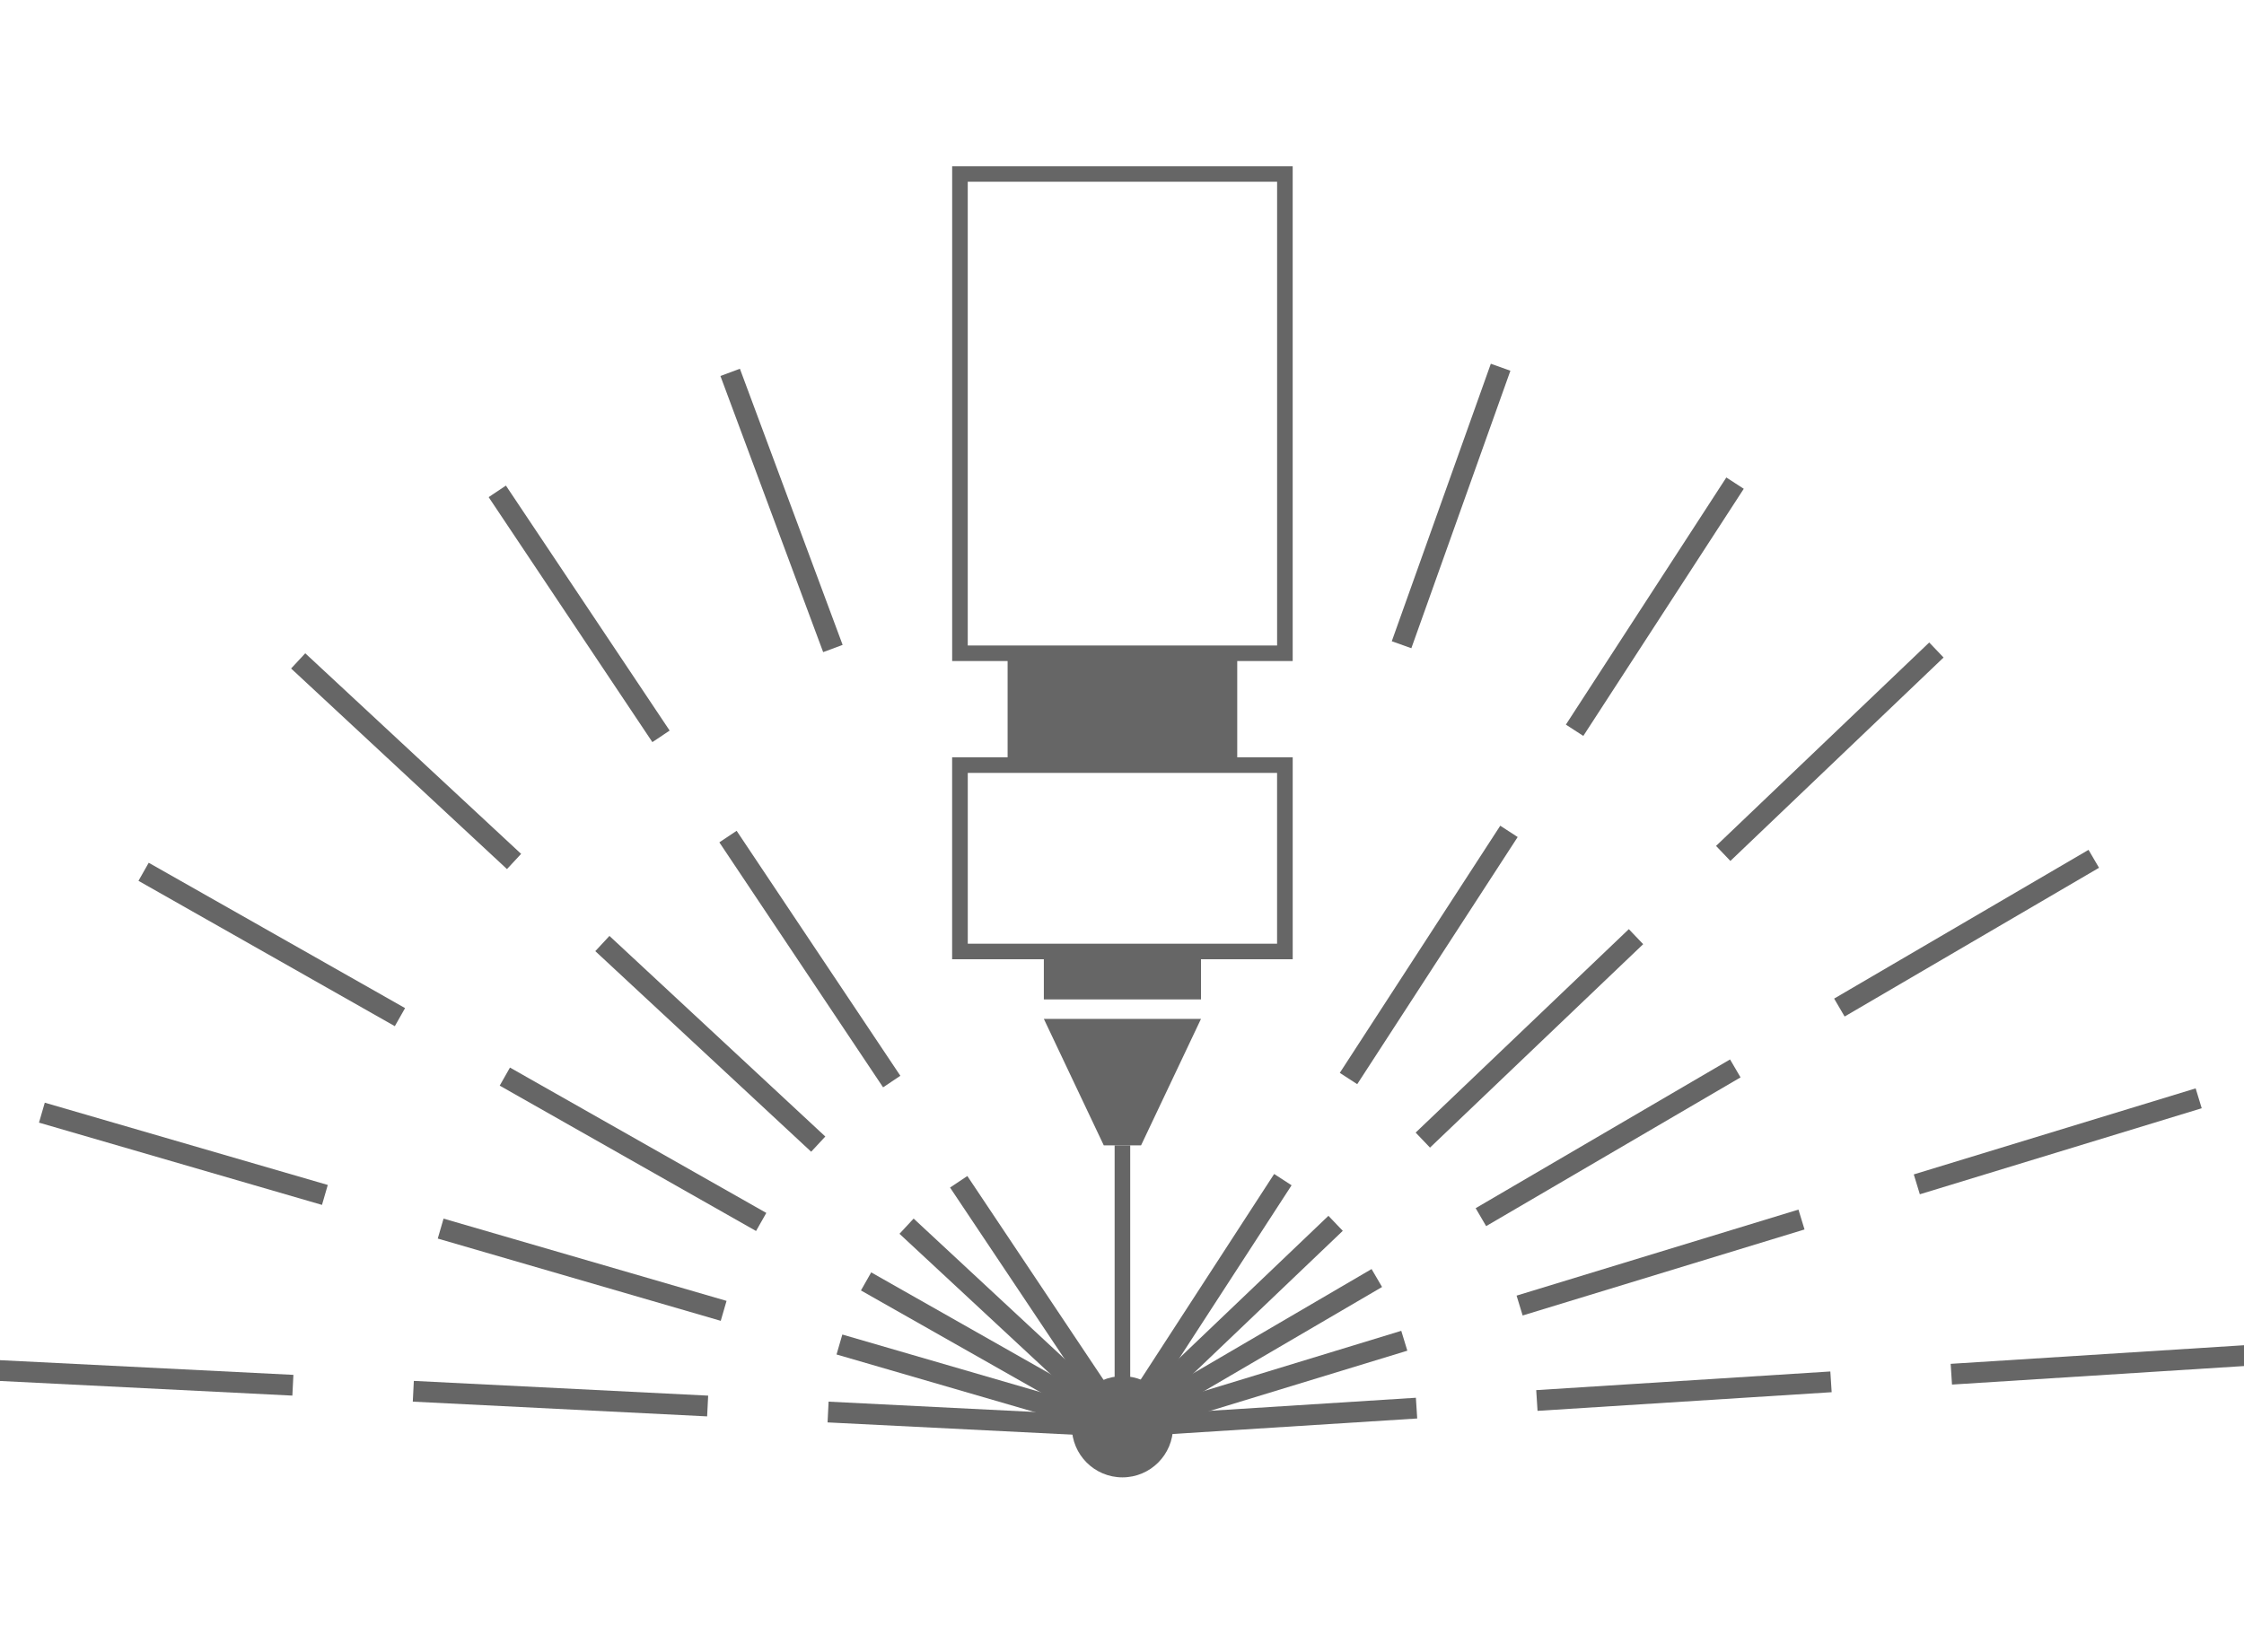
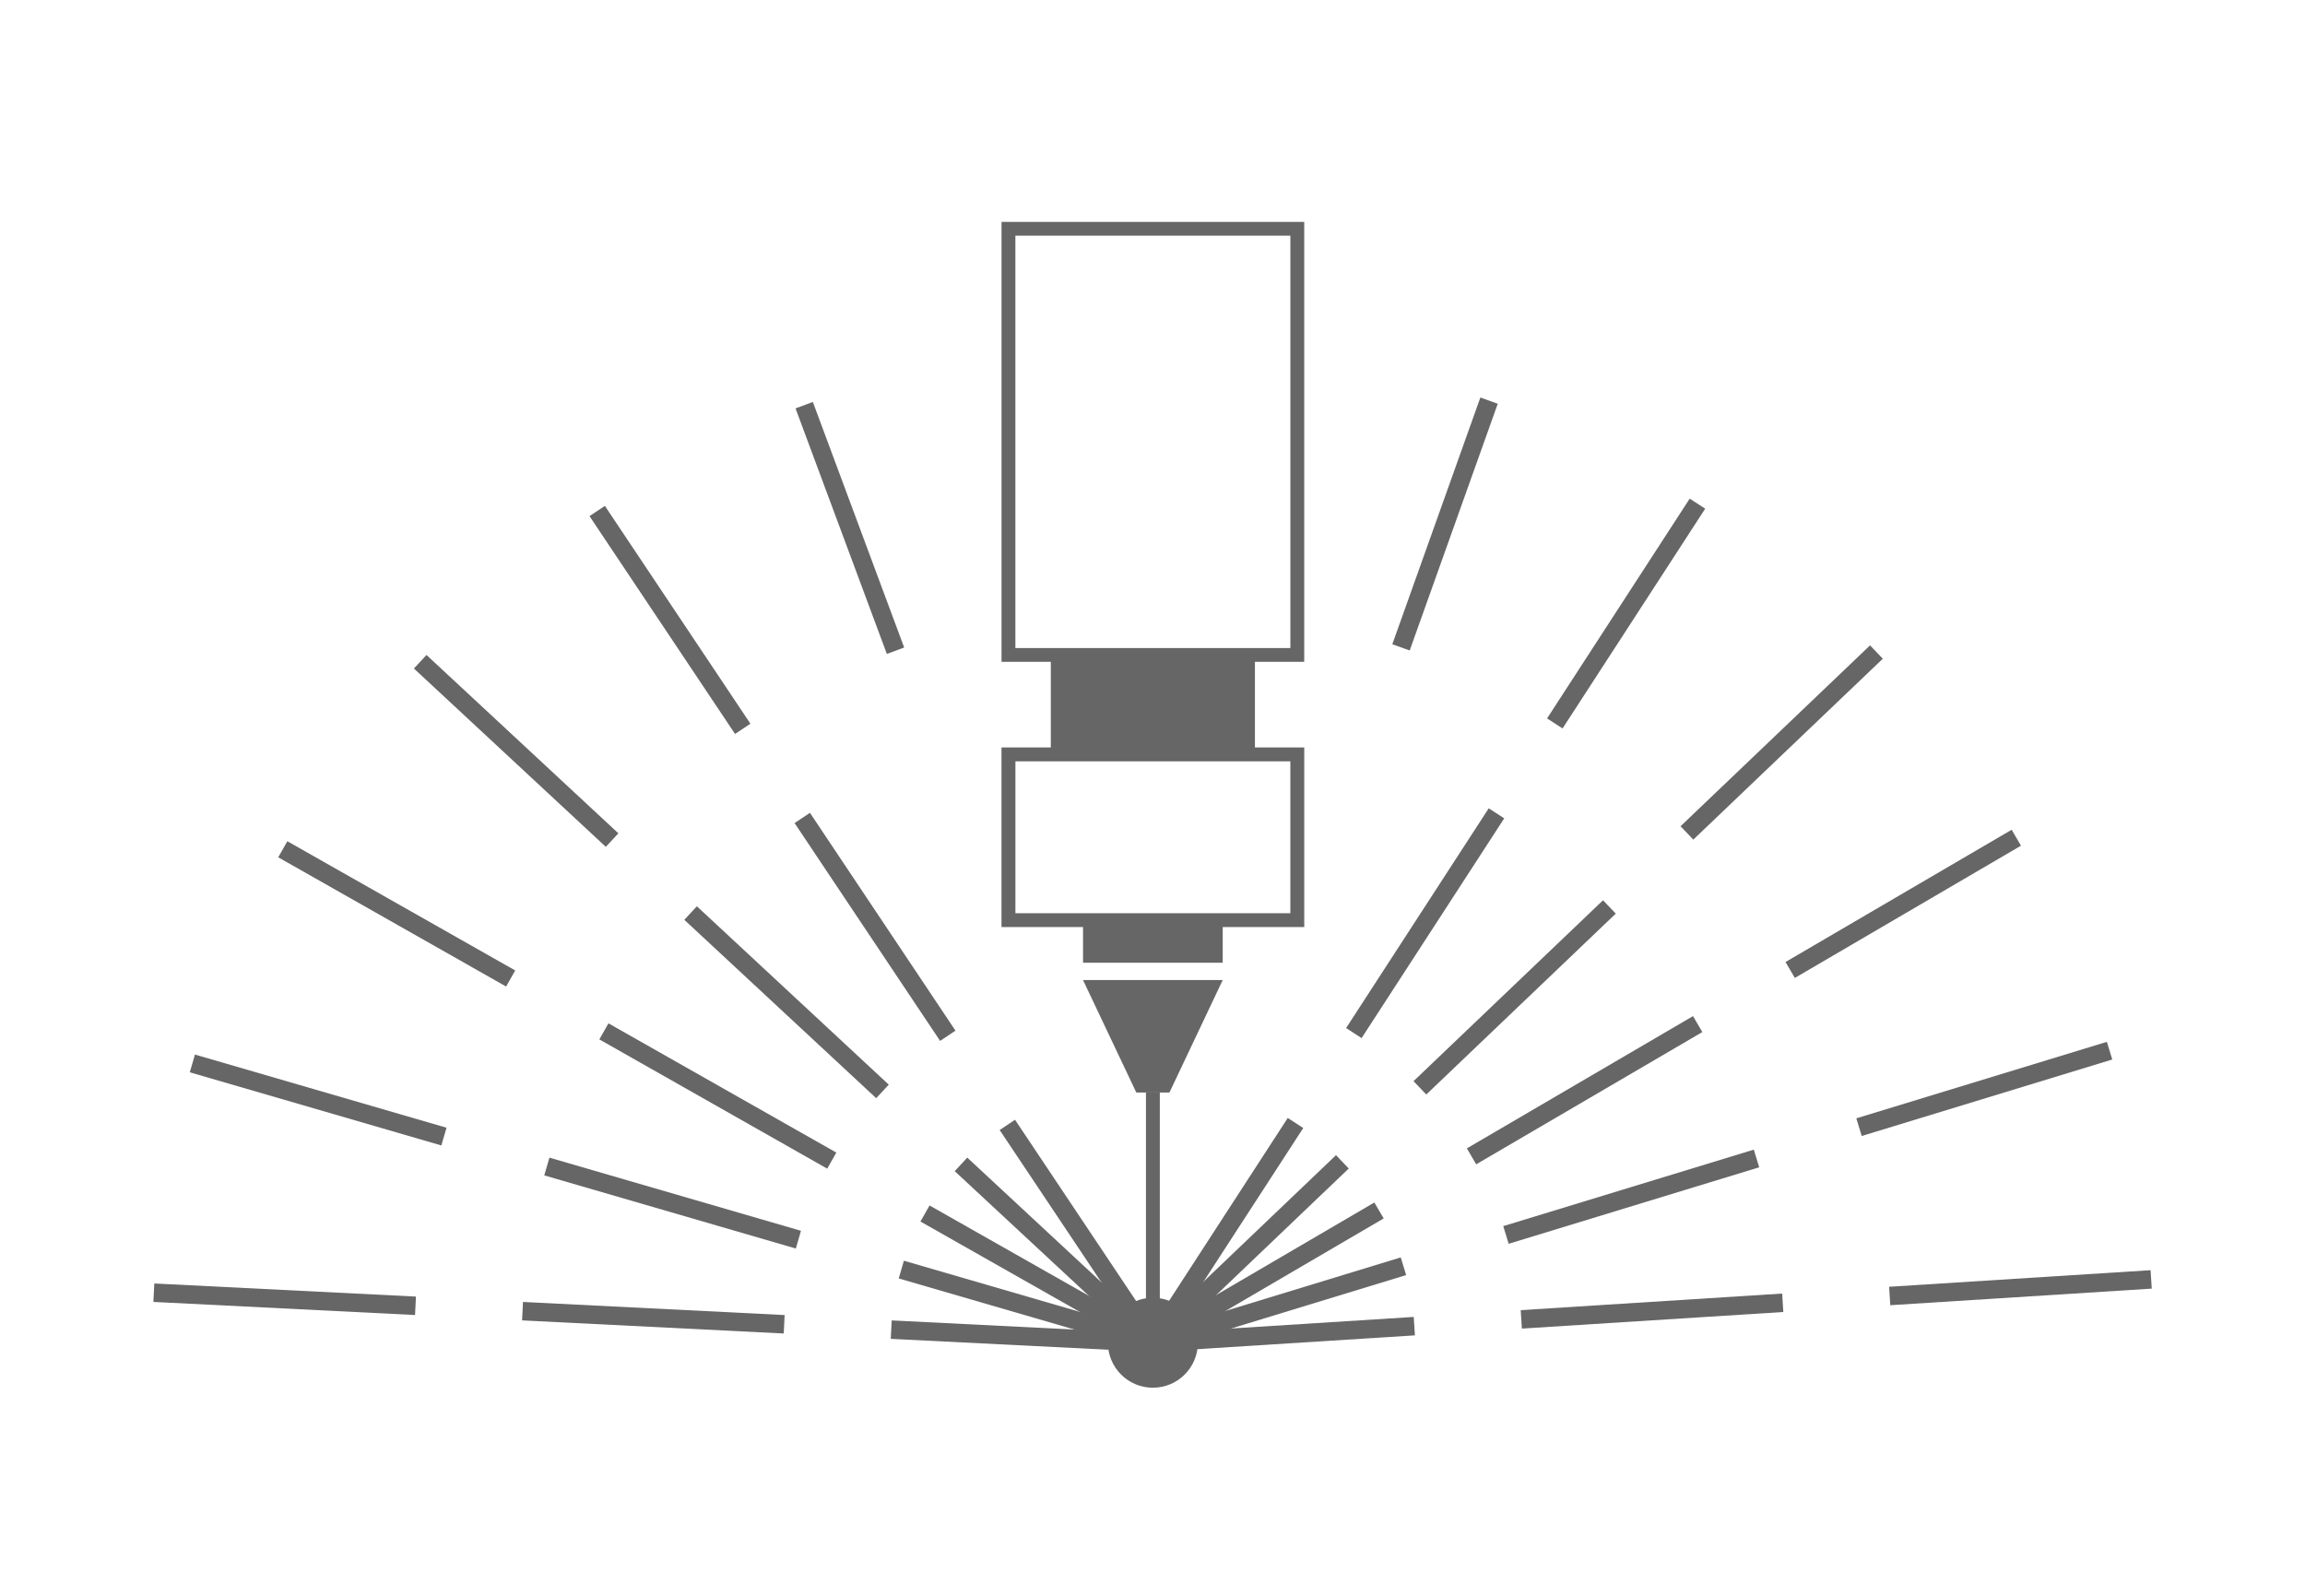
- <svg xmlns="http://www.w3.org/2000/svg" xml:space="preserve" width="216px" height="159px" version="1.1" style="shape-rendering:geometricPrecision; text-rendering:geometricPrecision; image-rendering:optimizeQuality; fill-rule:evenodd; clip-rule:evenodd" viewBox="0 0 21600 15900">
+ <svg xmlns="http://www.w3.org/2000/svg" xml:space="preserve" width="260px" height="180px" version="1.1" style="shape-rendering:geometricPrecision; text-rendering:geometricPrecision; image-rendering:optimizeQuality; fill-rule:evenodd; clip-rule:evenodd" viewBox="0 0 26000 18000">
  <defs>
    <style type="text/css">
   
-     .str1 {stroke:#666666;stroke-width:200;stroke-miterlimit:22.926}
-     .str10 {stroke:#666666;stroke-width:200;stroke-miterlimit:22.926}
-     .str2 {stroke:#666666;stroke-width:200;stroke-miterlimit:22.926}
-     .str8 {stroke:#666666;stroke-width:200;stroke-miterlimit:22.926}
-     .str7 {stroke:#666666;stroke-width:200;stroke-miterlimit:22.926}
-     .str11 {stroke:#666666;stroke-width:200;stroke-miterlimit:22.926}
-     .str5 {stroke:#666666;stroke-width:200;stroke-miterlimit:22.926}
-     .str4 {stroke:#666666;stroke-width:200;stroke-miterlimit:22.926}
-     .str6 {stroke:#666666;stroke-width:200;stroke-miterlimit:22.926}
-     .str0 {stroke:#666666;stroke-width:200;stroke-miterlimit:22.926}
-     .str9 {stroke:#666666;stroke-width:200;stroke-miterlimit:22.926}
-     .str3 {stroke:#666666;stroke-width:200;stroke-miterlimit:22.926}
+     .str0 {stroke:#666666;stroke-width:208.3;stroke-miterlimit:22.926}
    .fil0 {fill:none}
    .fil2 {fill:#666666}
    .fil1 {fill:#666666;fill-rule:nonzero}
   
  </style>
  </defs>
  <g id="Layer_x0020_1">
-     <g id="_2394784441184">
+     <g id="_2864948677792">
      <g>
-         <path class="fil0 str0" d="M10804.1 13737.6l-2833.3 -141.9m-1159.2 -58l-2833.2 -141.9m-1159.2 -58.1l-2833.3 -141.9" />
-         <path class="fil0 str1" d="M10804.1 13737.6l-2724 -792.1m-1114.5 -324l-2724 -792.1m-1114.4 -324.1l-2724 -792.1" />
-         <path class="fil0 str2" d="M10804.1 13737.6l-2467.6 -1399.5m-1009.6 -572.5l-2467.5 -1399.6m-1009.6 -572.5l-2467.6 -1399.5" />
-         <path class="fil0 str3" d="M10804.1 13737.6l-2077.9 -1931.3m-850.1 -790.1l-2077.9 -1931.4m-850.1 -790.1l-2077.9 -1931.3" />
-         <path class="fil0 str4" d="M10804.1 13737.6l-1576 -2358.8m-644.7 -965l-1576 -2358.8m-644.7 -965.1l-1576 -2358.8" />
-         <line class="fil0 str5" x1="8017.2" y1="6244.2" x2="7028.3" y2="3585.3" />
-         <line class="fil0 str6" x1="13491" y1="6207.8" x2="14444.4" y2="3536" />
-         <path class="fil0 str7" d="M10804.1 13737.6l1544.4 -2379.5m631.8 -973.6l1544.5 -2379.6m631.8 -973.5l1544.4 -2379.6" />
-         <path class="fil0 str8" d="M10804.1 13737.6l2052 -1958.8m839.5 -801.4l2052 -1958.8m839.5 -801.4l2052 -1958.7" />
-         <path class="fil0 str9" d="M10804.1 13737.6l2448.7 -1432.2m1001.8 -586l2448.8 -1432.2m1001.8 -585.9l2448.8 -1432.2" />
-         <path class="fil0 str10" d="M10804.1 13737.6l2713.2 -828.2m1110 -338.9l2713.2 -828.3m1110.1 -338.8l2713.2 -828.3" />
-         <path class="fil0 str11" d="M10804.1 13737.6l2831.1 -179.6m1158.3 -73.4l2831.1 -179.6m1158.3 -73.5l2831.2 -179.6" />
+         <path class="fil0 str0" d="M13004.3 15145.6l-2951.4 -147.8m-1207.5 -60.4l-2951.2 -147.8m-1207.5 -60.5l-2951.4 -147.8" />
+         <path class="fil0 str0" d="M13004.3 15145.6l-2837.6 -825.1m-1160.9 -337.5l-2837.5 -825.1m-1160.8 -337.6l-2837.5 -825.1" />
+         <path class="fil0 str0" d="M13004.3 15145.6l-2570.5 -1457.8m-1051.6 -596.4l-2570.3 -1457.9m-1051.7 -596.3l-2570.4 -1457.8" />
+         <path class="fil0 str0" d="M13004.3 15145.6l-2164.5 -2011.8m-885.6 -823l-2164.4 -2011.9m-885.5 -823l-2164.5 -2011.7" />
+         <path class="fil0 str0" d="M13004.3 15145.6l-1641.7 -2457.1m-671.6 -1005.2l-1641.6 -2457.1m-671.6 -1005.3l-1641.6 -2457.1" />
+         <line class="fil0 str0" x1="10101.3" y1="7340" x2="9071.1" y2="4570.3" />
+         <line class="fil0 str0" x1="15803.1" y1="7302.1" x2="16796.3" y2="4519" />
+         <path class="fil0 str0" d="M13004.3 15145.6l1608.7 -2478.7m658.1 -1014.1l1608.9 -2478.8m658.1 -1014l1608.8 -2478.8" />
+         <path class="fil0 str0" d="M13004.3 15145.6l2137.5 -2040.4m874.5 -834.8l2137.5 -2040.4m874.4 -834.8l2137.6 -2040.3" />
+         <path class="fil0 str0" d="M13004.3 15145.6l2550.7 -1491.9m1043.6 -610.4l2550.8 -1491.9m1043.5 -610.3l2550.8 -1491.9" />
+         <path class="fil0 str0" d="M13004.3 15145.6l2826.2 -862.7m1156.3 -353l2826.3 -862.8m1156.3 -353l2826.2 -862.8" />
+         <path class="fil0 str0" d="M13004.3 15145.6l2949 -187.1m1206.6 -76.4l2949.1 -187.1m1206.5 -76.6l2949.2 -187.1" />
      </g>
      <g>
-         <polygon class="fil1" points="10729.1,13737.6 10729.1,11028.1 10879.1,11028.1 10879.1,13737.6 " />
+         <polygon class="fil1" points="12926.1,15145.6 12926.1,12323.2 13082.4,12323.2 13082.4,15145.6 " />
      </g>
      <g>
-         <path class="fil1" d="M12368 1749.9l-3127.8 0 0 -149.4 3127.8 0 75 74.7 -75 74.7zm0 -149.4l75 0 0 74.7 -75 -74.7zm-75 4689.5l0 -4614.8 150 0 0 4614.8 -75 74.6 -75 -74.6zm150 0l0 74.6 -75 0 75 -74.6zm-3202.8 -74.7l3127.8 0 0 149.3 -3127.8 0 -75 -74.6 75 -74.7zm0 149.3l-75 0 0 -74.6 75 74.6zm75 -4689.4l0 4614.8 -150 0 0 -4614.8 75 -74.7 75 74.7zm-150 0l0 -74.7 75 0 -75 74.7z" />
+         <path class="fil1" d="M14633.4 2658.4l-3258.2 0 0 -155.6 3258.2 0 78.1 77.8 -78.1 77.8 0 0zm0 -155.6l78.1 0 0 77.8 -78.1 -77.8zm-78.2 4884.9l0 -4807.1 156.3 0 0 4807.1 -78.1 77.7 -78.2 -77.7 0 0zm156.3 0l0 77.7 -78.1 0 78.1 -77.7zm-3336.3 -77.8l3258.1 0 0 155.5 -3258.1 0 -78.1 -77.7 78.1 -77.8zm0 155.5l-78.1 0 0 -77.7 78.1 77.7zm78.1 -4884.8l0 4807.1 -156.2 0 0 -4807.1 78.1 -77.8 78.1 77.8 0 0zm-156.2 0l0 -77.8 78.1 0 -78.1 77.8z" />
      </g>
-       <rect class="fil2" x="9698.9" y="6289.9" width="2210.3" height="1076.8" />
+       <rect class="fil2" x="11853" y="7387.6" width="2302.4" height="1121.7" />
      <g>
-         <path class="fil1" d="M12368 7441.7l-3127.8 0 0 -150 3127.8 0 75.2 75 -75.2 75zm0 -150l75.2 0 0 75 -75.2 -75zm-75.3 1869.6l0 -1794.6 150.5 0 0 1794.6 -75.2 75 -75.3 -75zm150.5 0l0 75 -75.2 0 75.2 -75zm-3203 -74.9l3127.8 0 0 149.9 -3127.8 0 -75.3 -75 75.3 -74.9zm0 149.9l-75.3 0 0 -75 75.3 75zm75.3 -1869.6l0 1794.6 -150.6 0 0 -1794.6 75.3 -75 75.3 75zm-150.6 0l0 -75 75.3 0 -75.3 75z" />
+         <path class="fil1" d="M14633.4 8587.4l-3258.2 0 0 -156.3 3258.2 0 78.3 78.1 -78.3 78.1 0 0.1zm0 -156.3l78.3 0 0 78.1 -78.3 -78.1zm-78.5 1947.5l0 -1869.3 156.8 0 0 1869.3 -78.4 78.1 -78.4 -78.1zm156.8 0l0 78.1 -78.4 0 78.4 -78.1zm-3336.5 -78l3258.1 0 0 156.1 -3258.1 0 -78.4 -78.1 78.4 -78zm0 156.1l-78.4 0 0 -78.1 78.4 78.1zm78.5 -1947.4l0 1869.3 -156.9 0 0 -1869.3 78.4 -78.1 78.4 78.1 0.1 0zm-156.9 0l0 -78.1 78.4 0 -78.4 78.1z" />
      </g>
-       <rect class="fil2" x="10047.7" y="9161.3" width="1512.6" height="461.5" />
-       <polygon class="fil2" points="10047.7,9810.3 11560.4,9810.3 10983.5,11028.1 10624.6,11028.1 " />
-       <circle class="fil2" cx="10804.1" cy="13737.6" r="487.1" />
+       <rect class="fil2" x="12216.4" y="10378.6" width="1575.6" height="480.7" />
+       <polygon class="fil2" points="12216.3,11054.6 13792.1,11054.6 13191.1,12323.2 12817.3,12323.2 " />
+       <circle class="fil2" cx="13004.3" cy="15145.6" r="507.4" />
    </g>
  </g>
</svg>
